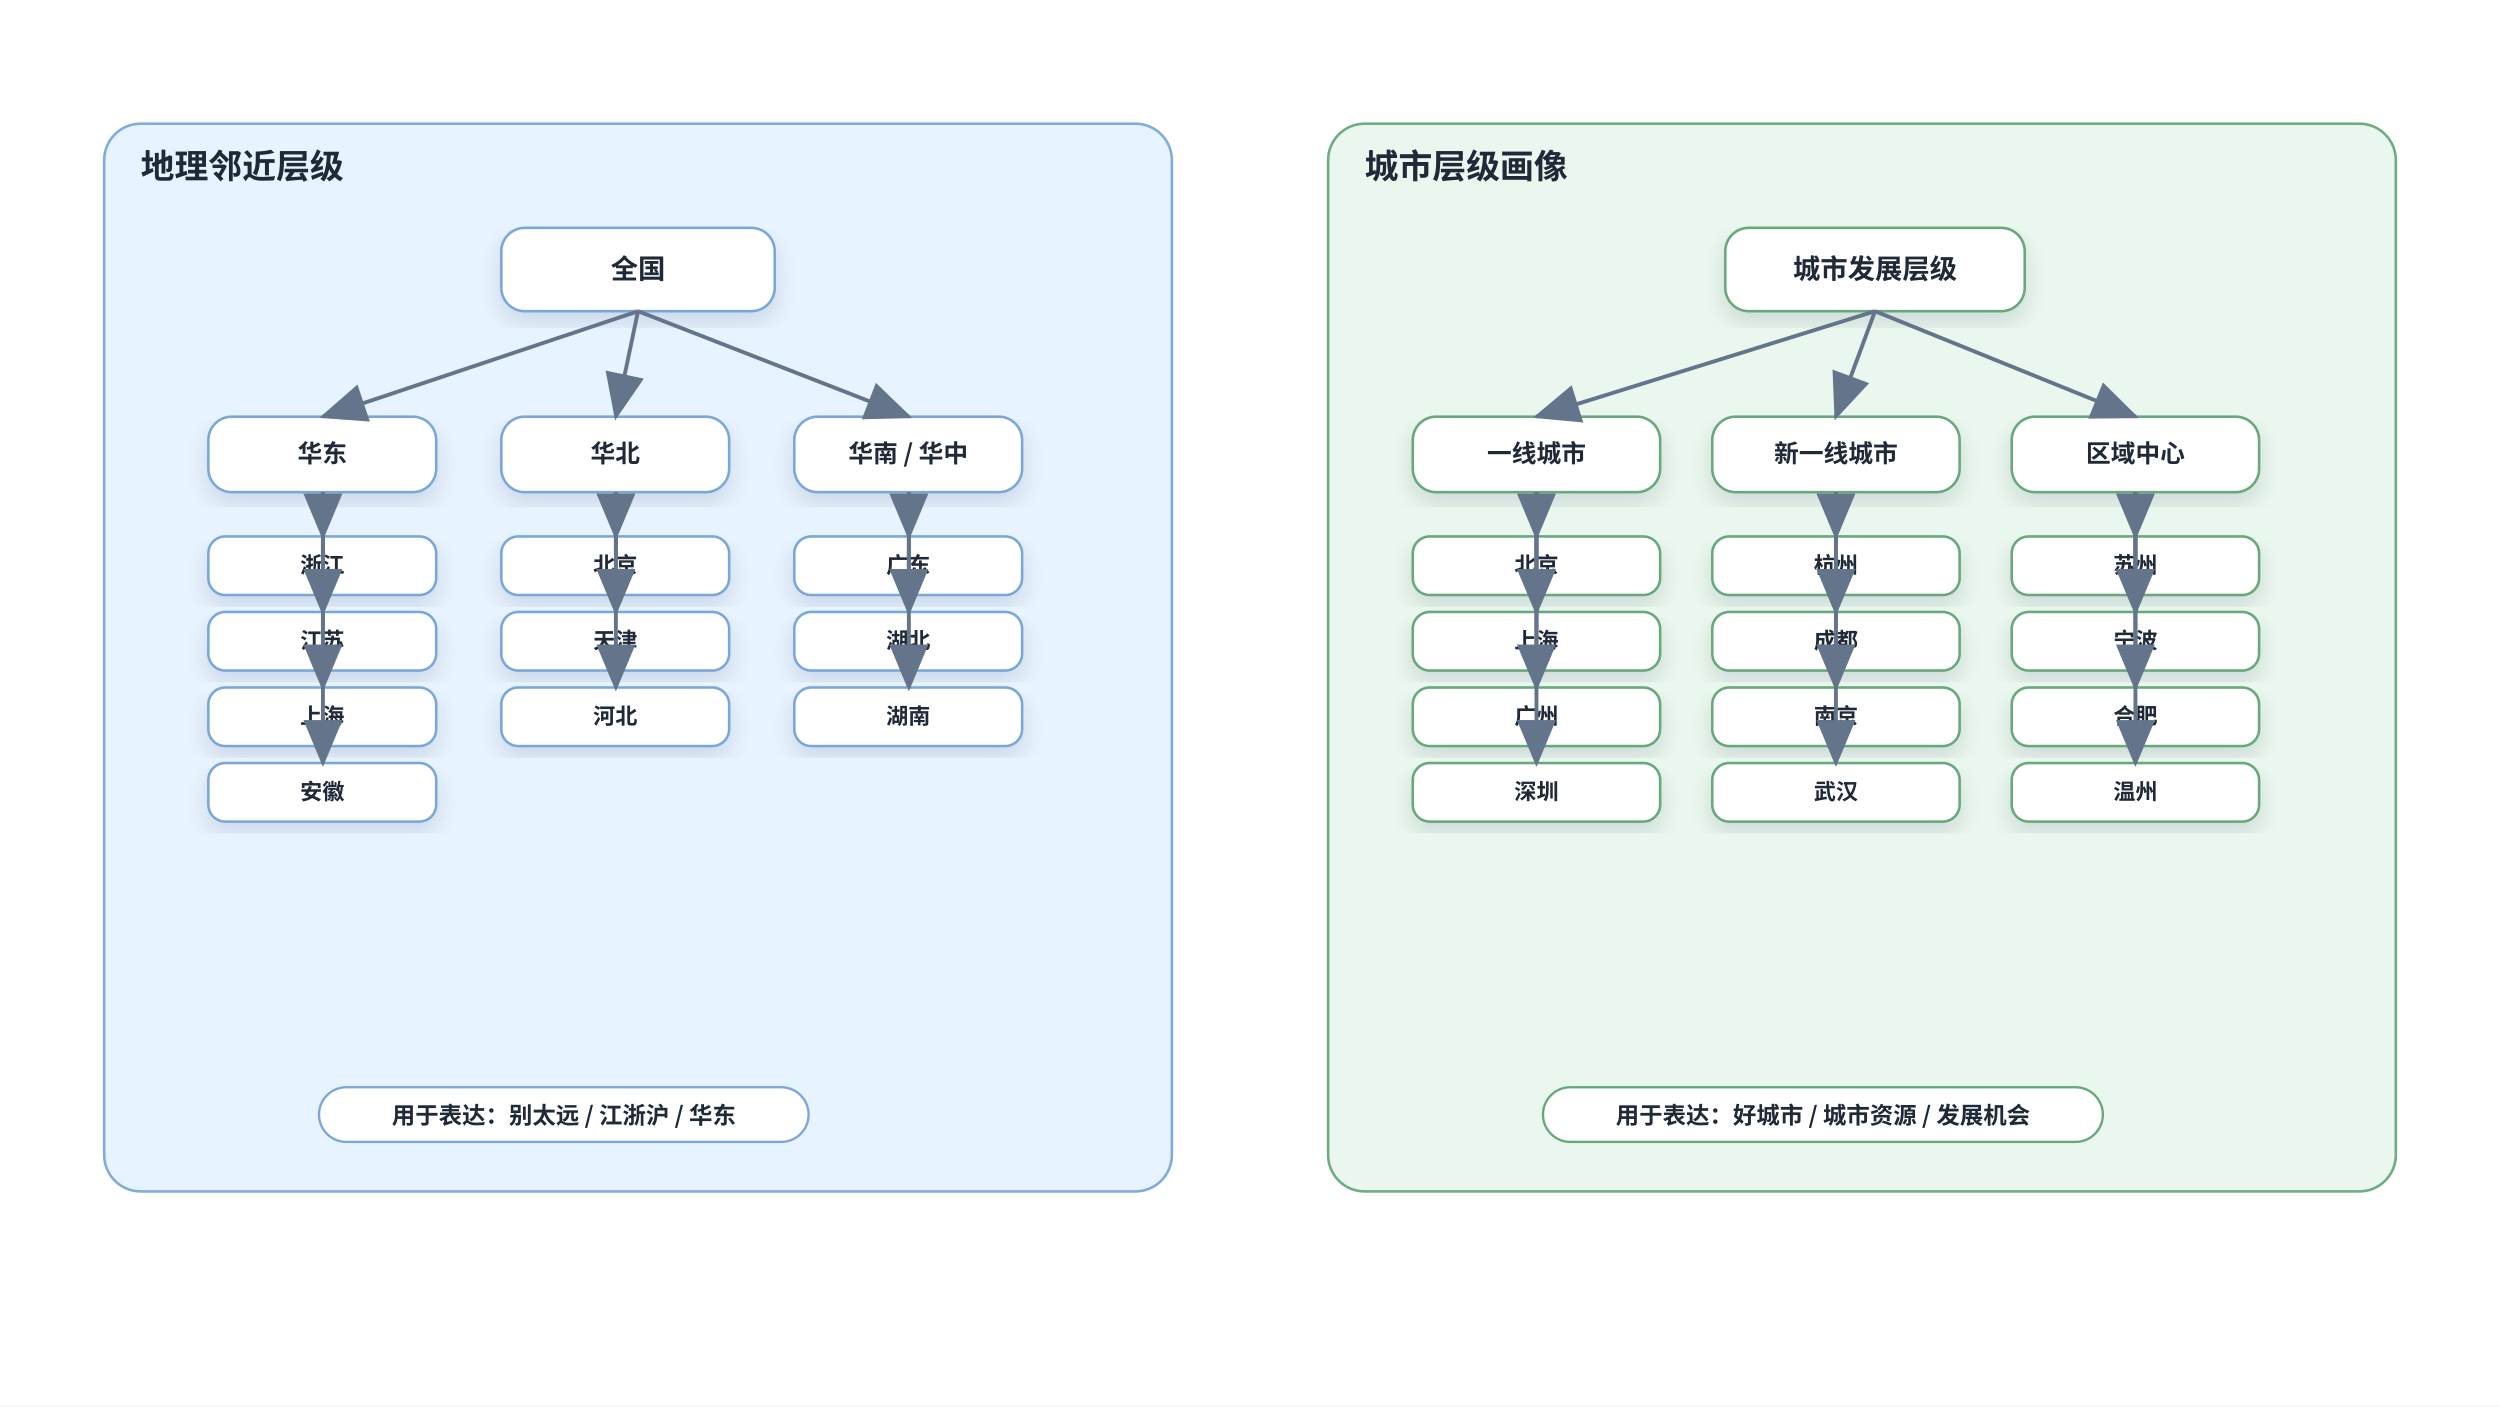
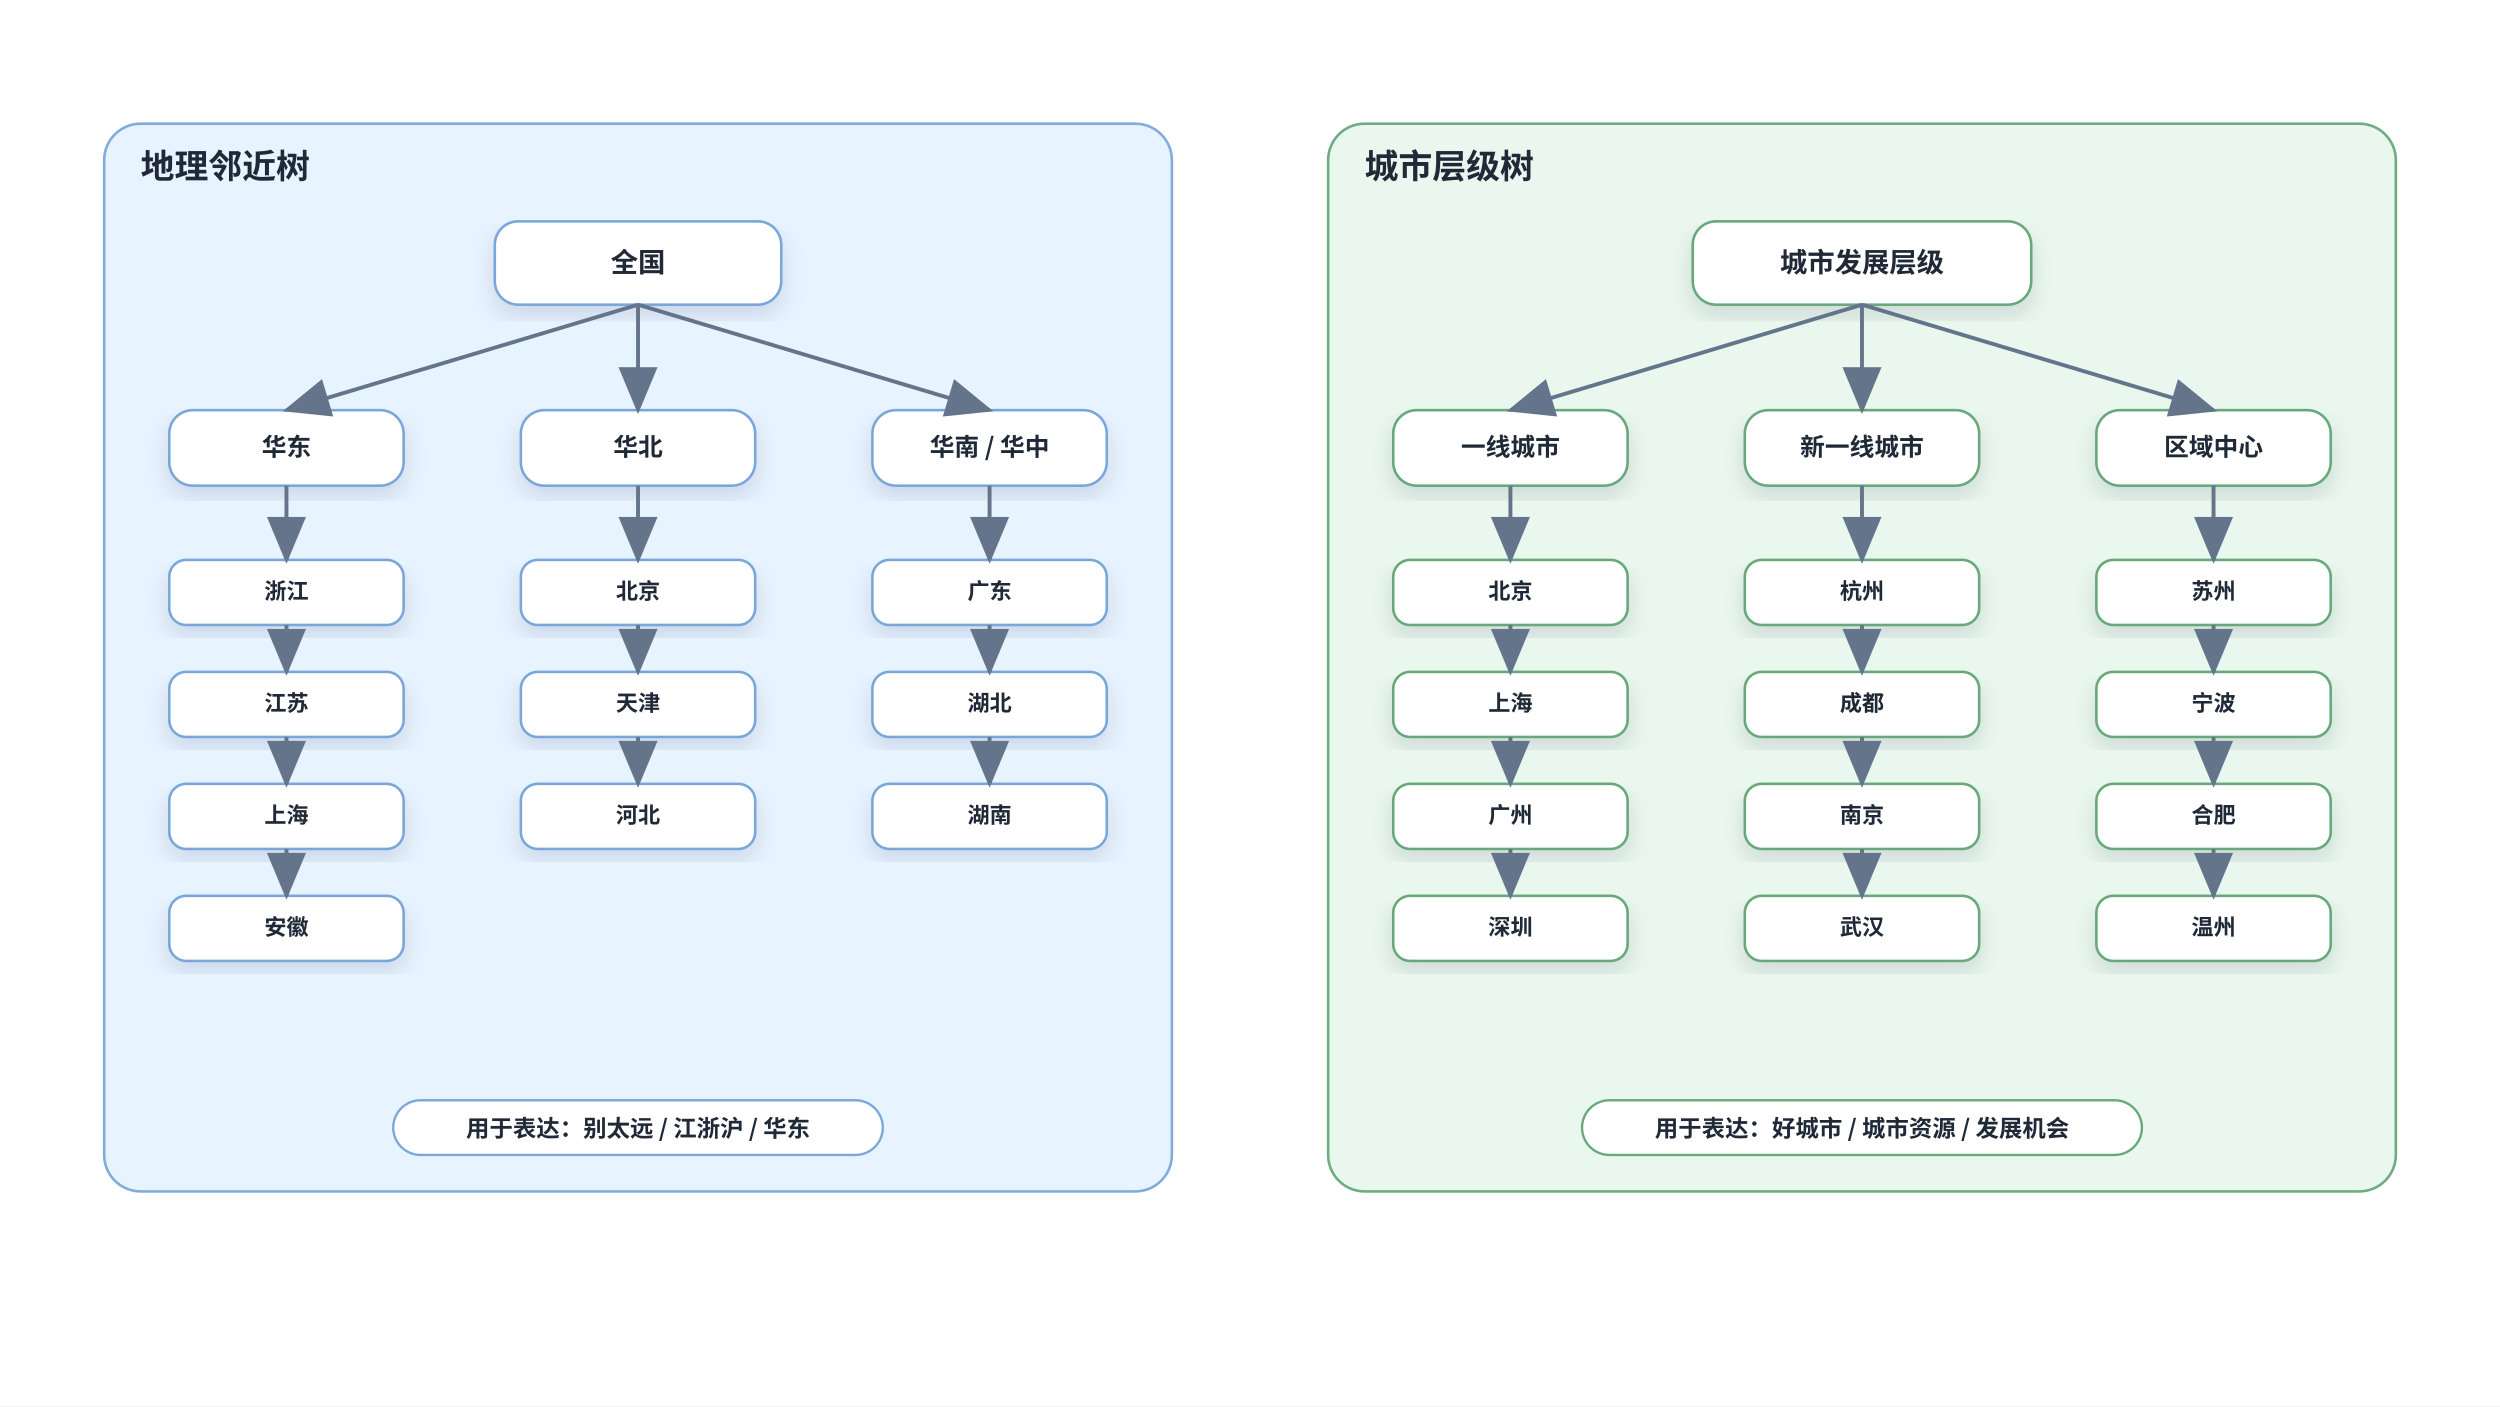
<svg xmlns="http://www.w3.org/2000/svg" width="1920" height="1080" viewBox="0 0 1920 1080">
  <rect width="100%" height="100%" fill="#ffffff" />
  <defs>
    <marker id="arrow" markerWidth="14" markerHeight="14" refX="11" refY="5" orient="auto" markerUnits="strokeWidth">
      <path d="M0,0 L12,5 L0,10 Z" fill="#64748b" />
    </marker>
    <filter id="shadow" x="-10%" y="-10%" width="120%" height="130%">
      <feDropShadow dx="0" dy="8" stdDeviation="8" flood-color="#0f172a" flood-opacity="0.12" />
    </filter>
  </defs>
  <style>
  text {
    font-family: Microsoft YaHei, Noto Sans CJK SC, SimHei, Arial, sans-serif;
    dominant-baseline: alphabetic;
  }
  .card {
    filter: url(#shadow);
  }
</style>
  <rect x="80" y="95" width="820" height="820" rx="28" fill="#e6f2ff" stroke="#7aa7d9" stroke-width="2" opacity="0.95" />
-   <text x="108" y="137" text-anchor="start" font-size="26" font-weight="700" fill="#1f2937">地理邻近层级</text>
-   <rect class="card" x="385" y="175" width="210" height="64" rx="18" fill="#ffffff" stroke="#7aa7d9" stroke-width="2" />
-   <text x="490.0" y="214" text-anchor="middle" font-size="21" font-weight="600" fill="#1f2937">全国</text>
-   <rect class="card" x="160" y="320" width="175" height="58" rx="18" fill="#ffffff" stroke="#7aa7d9" stroke-width="2" />
-   <text x="247.5" y="355" text-anchor="middle" font-size="19" font-weight="600" fill="#1f2937">华东</text>
-   <path d="M490,239 L248,320" fill="none" stroke="#64748b" stroke-width="3" marker-end="url(#arrow)" />
-   <rect class="card" x="160" y="412" width="175" height="45" rx="13" fill="#ffffff" stroke="#7aa7d9" stroke-width="2" />
-   <text x="247.5" y="440" text-anchor="middle" font-size="17" font-weight="600" fill="#1f2937">浙江</text>
-   <path d="M248,378 L248,412" fill="none" stroke="#64748b" stroke-width="3" marker-end="url(#arrow)" />
-   <rect class="card" x="160" y="470" width="175" height="45" rx="13" fill="#ffffff" stroke="#7aa7d9" stroke-width="2" />
-   <text x="247.5" y="498" text-anchor="middle" font-size="17" font-weight="600" fill="#1f2937">江苏</text>
-   <path d="M248,378 L248,470" fill="none" stroke="#64748b" stroke-width="3" marker-end="url(#arrow)" />
-   <rect class="card" x="160" y="528" width="175" height="45" rx="13" fill="#ffffff" stroke="#7aa7d9" stroke-width="2" />
-   <text x="247.5" y="556" text-anchor="middle" font-size="17" font-weight="600" fill="#1f2937">上海</text>
-   <path d="M248,378 L248,528" fill="none" stroke="#64748b" stroke-width="3" marker-end="url(#arrow)" />
-   <rect class="card" x="160" y="586" width="175" height="45" rx="13" fill="#ffffff" stroke="#7aa7d9" stroke-width="2" />
-   <text x="247.5" y="614" text-anchor="middle" font-size="17" font-weight="600" fill="#1f2937">安徽</text>
-   <path d="M248,378 L248,586" fill="none" stroke="#64748b" stroke-width="3" marker-end="url(#arrow)" />
-   <rect class="card" x="385" y="320" width="175" height="58" rx="18" fill="#ffffff" stroke="#7aa7d9" stroke-width="2" />
-   <text x="472.5" y="355" text-anchor="middle" font-size="19" font-weight="600" fill="#1f2937">华北</text>
-   <path d="M490,239 L473,320" fill="none" stroke="#64748b" stroke-width="3" marker-end="url(#arrow)" />
-   <rect class="card" x="385" y="412" width="175" height="45" rx="13" fill="#ffffff" stroke="#7aa7d9" stroke-width="2" />
-   <text x="472.5" y="440" text-anchor="middle" font-size="17" font-weight="600" fill="#1f2937">北京</text>
-   <path d="M473,378 L473,412" fill="none" stroke="#64748b" stroke-width="3" marker-end="url(#arrow)" />
-   <rect class="card" x="385" y="470" width="175" height="45" rx="13" fill="#ffffff" stroke="#7aa7d9" stroke-width="2" />
-   <text x="472.5" y="498" text-anchor="middle" font-size="17" font-weight="600" fill="#1f2937">天津</text>
-   <path d="M473,378 L473,470" fill="none" stroke="#64748b" stroke-width="3" marker-end="url(#arrow)" />
-   <rect class="card" x="385" y="528" width="175" height="45" rx="13" fill="#ffffff" stroke="#7aa7d9" stroke-width="2" />
-   <text x="472.5" y="556" text-anchor="middle" font-size="17" font-weight="600" fill="#1f2937">河北</text>
-   <path d="M473,378 L473,528" fill="none" stroke="#64748b" stroke-width="3" marker-end="url(#arrow)" />
-   <rect class="card" x="610" y="320" width="175" height="58" rx="18" fill="#ffffff" stroke="#7aa7d9" stroke-width="2" />
-   <text x="697.5" y="355" text-anchor="middle" font-size="19" font-weight="600" fill="#1f2937">华南 / 华中</text>
-   <path d="M490,239 L698,320" fill="none" stroke="#64748b" stroke-width="3" marker-end="url(#arrow)" />
-   <rect class="card" x="610" y="412" width="175" height="45" rx="13" fill="#ffffff" stroke="#7aa7d9" stroke-width="2" />
-   <text x="697.5" y="440" text-anchor="middle" font-size="17" font-weight="600" fill="#1f2937">广东</text>
-   <path d="M698,378 L698,412" fill="none" stroke="#64748b" stroke-width="3" marker-end="url(#arrow)" />
-   <rect class="card" x="610" y="470" width="175" height="45" rx="13" fill="#ffffff" stroke="#7aa7d9" stroke-width="2" />
-   <text x="697.5" y="498" text-anchor="middle" font-size="17" font-weight="600" fill="#1f2937">湖北</text>
-   <path d="M698,378 L698,470" fill="none" stroke="#64748b" stroke-width="3" marker-end="url(#arrow)" />
-   <rect class="card" x="610" y="528" width="175" height="45" rx="13" fill="#ffffff" stroke="#7aa7d9" stroke-width="2" />
-   <text x="697.5" y="556" text-anchor="middle" font-size="17" font-weight="600" fill="#1f2937">湖南</text>
-   <path d="M698,378 L698,528" fill="none" stroke="#64748b" stroke-width="3" marker-end="url(#arrow)" />
-   <rect x="245" y="835" width="376" height="42" rx="21" fill="#ffffff" stroke="#7aa7d9" stroke-width="1.8" />
-   <text x="433.0" y="863" text-anchor="middle" font-size="18" font-weight="700" fill="#1f2937">用于表达：别太远 / 江浙沪 / 华东</text>
+   <text x="108" y="137" text-anchor="start" font-size="26" font-weight="700" fill="#1f2937">地理邻近树</text>
+   <rect class="card" x="380" y="170" width="220" height="64" rx="18" fill="#ffffff" stroke="#7aa7d9" stroke-width="2" />
+   <text x="490.0" y="209" text-anchor="middle" font-size="21" font-weight="600" fill="#1f2937">全国</text>
+   <rect class="card" x="130" y="315" width="180" height="58" rx="18" fill="#ffffff" stroke="#7aa7d9" stroke-width="2" />
+   <text x="220.0" y="350" text-anchor="middle" font-size="19" font-weight="600" fill="#1f2937">华东</text>
+   <path d="M490,234 L220,315" fill="none" stroke="#64748b" stroke-width="3" marker-end="url(#arrow)" />
+   <rect class="card" x="130" y="430" width="180" height="50" rx="13" fill="#ffffff" stroke="#7aa7d9" stroke-width="2" />
+   <text x="220.0" y="460" text-anchor="middle" font-size="17" font-weight="600" fill="#1f2937">浙江</text>
+   <path d="M220,373 L220,430" fill="none" stroke="#64748b" stroke-width="3" marker-end="url(#arrow)" />
+   <rect class="card" x="130" y="516" width="180" height="50" rx="13" fill="#ffffff" stroke="#7aa7d9" stroke-width="2" />
+   <text x="220.0" y="546" text-anchor="middle" font-size="17" font-weight="600" fill="#1f2937">江苏</text>
+   <path d="M220,480 L220,516" fill="none" stroke="#64748b" stroke-width="3" marker-end="url(#arrow)" />
+   <rect class="card" x="130" y="602" width="180" height="50" rx="13" fill="#ffffff" stroke="#7aa7d9" stroke-width="2" />
+   <text x="220.0" y="632" text-anchor="middle" font-size="17" font-weight="600" fill="#1f2937">上海</text>
+   <path d="M220,566 L220,602" fill="none" stroke="#64748b" stroke-width="3" marker-end="url(#arrow)" />
+   <rect class="card" x="130" y="688" width="180" height="50" rx="13" fill="#ffffff" stroke="#7aa7d9" stroke-width="2" />
+   <text x="220.0" y="718" text-anchor="middle" font-size="17" font-weight="600" fill="#1f2937">安徽</text>
+   <path d="M220,652 L220,688" fill="none" stroke="#64748b" stroke-width="3" marker-end="url(#arrow)" />
+   <rect class="card" x="400" y="315" width="180" height="58" rx="18" fill="#ffffff" stroke="#7aa7d9" stroke-width="2" />
+   <text x="490.0" y="350" text-anchor="middle" font-size="19" font-weight="600" fill="#1f2937">华北</text>
+   <path d="M490,234 L490,315" fill="none" stroke="#64748b" stroke-width="3" marker-end="url(#arrow)" />
+   <rect class="card" x="400" y="430" width="180" height="50" rx="13" fill="#ffffff" stroke="#7aa7d9" stroke-width="2" />
+   <text x="490.0" y="460" text-anchor="middle" font-size="17" font-weight="600" fill="#1f2937">北京</text>
+   <path d="M490,373 L490,430" fill="none" stroke="#64748b" stroke-width="3" marker-end="url(#arrow)" />
+   <rect class="card" x="400" y="516" width="180" height="50" rx="13" fill="#ffffff" stroke="#7aa7d9" stroke-width="2" />
+   <text x="490.0" y="546" text-anchor="middle" font-size="17" font-weight="600" fill="#1f2937">天津</text>
+   <path d="M490,480 L490,516" fill="none" stroke="#64748b" stroke-width="3" marker-end="url(#arrow)" />
+   <rect class="card" x="400" y="602" width="180" height="50" rx="13" fill="#ffffff" stroke="#7aa7d9" stroke-width="2" />
+   <text x="490.0" y="632" text-anchor="middle" font-size="17" font-weight="600" fill="#1f2937">河北</text>
+   <path d="M490,566 L490,602" fill="none" stroke="#64748b" stroke-width="3" marker-end="url(#arrow)" />
+   <rect class="card" x="670" y="315" width="180" height="58" rx="18" fill="#ffffff" stroke="#7aa7d9" stroke-width="2" />
+   <text x="760.0" y="350" text-anchor="middle" font-size="19" font-weight="600" fill="#1f2937">华南 / 华中</text>
+   <path d="M490,234 L760,315" fill="none" stroke="#64748b" stroke-width="3" marker-end="url(#arrow)" />
+   <rect class="card" x="670" y="430" width="180" height="50" rx="13" fill="#ffffff" stroke="#7aa7d9" stroke-width="2" />
+   <text x="760.0" y="460" text-anchor="middle" font-size="17" font-weight="600" fill="#1f2937">广东</text>
+   <path d="M760,373 L760,430" fill="none" stroke="#64748b" stroke-width="3" marker-end="url(#arrow)" />
+   <rect class="card" x="670" y="516" width="180" height="50" rx="13" fill="#ffffff" stroke="#7aa7d9" stroke-width="2" />
+   <text x="760.0" y="546" text-anchor="middle" font-size="17" font-weight="600" fill="#1f2937">湖北</text>
+   <path d="M760,480 L760,516" fill="none" stroke="#64748b" stroke-width="3" marker-end="url(#arrow)" />
+   <rect class="card" x="670" y="602" width="180" height="50" rx="13" fill="#ffffff" stroke="#7aa7d9" stroke-width="2" />
+   <text x="760.0" y="632" text-anchor="middle" font-size="17" font-weight="600" fill="#1f2937">湖南</text>
+   <path d="M760,566 L760,602" fill="none" stroke="#64748b" stroke-width="3" marker-end="url(#arrow)" />
+   <rect x="302" y="845" width="376" height="42" rx="21" fill="#ffffff" stroke="#7aa7d9" stroke-width="1.8" />
+   <text x="490.0" y="873" text-anchor="middle" font-size="18" font-weight="700" fill="#1f2937">用于表达：别太远 / 江浙沪 / 华东</text>
  <rect x="1020" y="95" width="820" height="820" rx="28" fill="#e8f7ed" stroke="#67a87b" stroke-width="2" opacity="0.95" />
-   <text x="1048" y="137" text-anchor="start" font-size="26" font-weight="700" fill="#1f2937">城市层级画像</text>
-   <rect class="card" x="1325" y="175" width="230" height="64" rx="18" fill="#ffffff" stroke="#67a87b" stroke-width="2" />
-   <text x="1440.0" y="214" text-anchor="middle" font-size="21" font-weight="600" fill="#1f2937">城市发展层级</text>
-   <rect class="card" x="1085" y="320" width="190" height="58" rx="18" fill="#ffffff" stroke="#67a87b" stroke-width="2" />
-   <text x="1180.0" y="355" text-anchor="middle" font-size="19" font-weight="600" fill="#1f2937">一线城市</text>
-   <path d="M1440,239 L1180,320" fill="none" stroke="#64748b" stroke-width="3" marker-end="url(#arrow)" />
-   <rect class="card" x="1085" y="412" width="190" height="45" rx="13" fill="#ffffff" stroke="#67a87b" stroke-width="2" />
-   <text x="1180.0" y="440" text-anchor="middle" font-size="17" font-weight="600" fill="#1f2937">北京</text>
-   <path d="M1180,378 L1180,412" fill="none" stroke="#64748b" stroke-width="3" marker-end="url(#arrow)" />
-   <rect class="card" x="1085" y="470" width="190" height="45" rx="13" fill="#ffffff" stroke="#67a87b" stroke-width="2" />
-   <text x="1180.0" y="498" text-anchor="middle" font-size="17" font-weight="600" fill="#1f2937">上海</text>
-   <path d="M1180,378 L1180,470" fill="none" stroke="#64748b" stroke-width="3" marker-end="url(#arrow)" />
-   <rect class="card" x="1085" y="528" width="190" height="45" rx="13" fill="#ffffff" stroke="#67a87b" stroke-width="2" />
-   <text x="1180.0" y="556" text-anchor="middle" font-size="17" font-weight="600" fill="#1f2937">广州</text>
-   <path d="M1180,378 L1180,528" fill="none" stroke="#64748b" stroke-width="3" marker-end="url(#arrow)" />
-   <rect class="card" x="1085" y="586" width="190" height="45" rx="13" fill="#ffffff" stroke="#67a87b" stroke-width="2" />
-   <text x="1180.0" y="614" text-anchor="middle" font-size="17" font-weight="600" fill="#1f2937">深圳</text>
-   <path d="M1180,378 L1180,586" fill="none" stroke="#64748b" stroke-width="3" marker-end="url(#arrow)" />
-   <rect class="card" x="1315" y="320" width="190" height="58" rx="18" fill="#ffffff" stroke="#67a87b" stroke-width="2" />
-   <text x="1410.0" y="355" text-anchor="middle" font-size="19" font-weight="600" fill="#1f2937">新一线城市</text>
-   <path d="M1440,239 L1410,320" fill="none" stroke="#64748b" stroke-width="3" marker-end="url(#arrow)" />
-   <rect class="card" x="1315" y="412" width="190" height="45" rx="13" fill="#ffffff" stroke="#67a87b" stroke-width="2" />
-   <text x="1410.0" y="440" text-anchor="middle" font-size="17" font-weight="600" fill="#1f2937">杭州</text>
-   <path d="M1410,378 L1410,412" fill="none" stroke="#64748b" stroke-width="3" marker-end="url(#arrow)" />
-   <rect class="card" x="1315" y="470" width="190" height="45" rx="13" fill="#ffffff" stroke="#67a87b" stroke-width="2" />
-   <text x="1410.0" y="498" text-anchor="middle" font-size="17" font-weight="600" fill="#1f2937">成都</text>
-   <path d="M1410,378 L1410,470" fill="none" stroke="#64748b" stroke-width="3" marker-end="url(#arrow)" />
-   <rect class="card" x="1315" y="528" width="190" height="45" rx="13" fill="#ffffff" stroke="#67a87b" stroke-width="2" />
-   <text x="1410.0" y="556" text-anchor="middle" font-size="17" font-weight="600" fill="#1f2937">南京</text>
-   <path d="M1410,378 L1410,528" fill="none" stroke="#64748b" stroke-width="3" marker-end="url(#arrow)" />
-   <rect class="card" x="1315" y="586" width="190" height="45" rx="13" fill="#ffffff" stroke="#67a87b" stroke-width="2" />
-   <text x="1410.0" y="614" text-anchor="middle" font-size="17" font-weight="600" fill="#1f2937">武汉</text>
-   <path d="M1410,378 L1410,586" fill="none" stroke="#64748b" stroke-width="3" marker-end="url(#arrow)" />
-   <rect class="card" x="1545" y="320" width="190" height="58" rx="18" fill="#ffffff" stroke="#67a87b" stroke-width="2" />
-   <text x="1640.0" y="355" text-anchor="middle" font-size="19" font-weight="600" fill="#1f2937">区域中心</text>
-   <path d="M1440,239 L1640,320" fill="none" stroke="#64748b" stroke-width="3" marker-end="url(#arrow)" />
-   <rect class="card" x="1545" y="412" width="190" height="45" rx="13" fill="#ffffff" stroke="#67a87b" stroke-width="2" />
-   <text x="1640.0" y="440" text-anchor="middle" font-size="17" font-weight="600" fill="#1f2937">苏州</text>
-   <path d="M1640,378 L1640,412" fill="none" stroke="#64748b" stroke-width="3" marker-end="url(#arrow)" />
-   <rect class="card" x="1545" y="470" width="190" height="45" rx="13" fill="#ffffff" stroke="#67a87b" stroke-width="2" />
-   <text x="1640.0" y="498" text-anchor="middle" font-size="17" font-weight="600" fill="#1f2937">宁波</text>
-   <path d="M1640,378 L1640,470" fill="none" stroke="#64748b" stroke-width="3" marker-end="url(#arrow)" />
-   <rect class="card" x="1545" y="528" width="190" height="45" rx="13" fill="#ffffff" stroke="#67a87b" stroke-width="2" />
-   <text x="1640.0" y="556" text-anchor="middle" font-size="17" font-weight="600" fill="#1f2937">合肥</text>
-   <path d="M1640,378 L1640,528" fill="none" stroke="#64748b" stroke-width="3" marker-end="url(#arrow)" />
-   <rect class="card" x="1545" y="586" width="190" height="45" rx="13" fill="#ffffff" stroke="#67a87b" stroke-width="2" />
-   <text x="1640.0" y="614" text-anchor="middle" font-size="17" font-weight="600" fill="#1f2937">温州</text>
-   <path d="M1640,378 L1640,586" fill="none" stroke="#64748b" stroke-width="3" marker-end="url(#arrow)" />
-   <rect x="1185" y="835" width="430" height="42" rx="21" fill="#ffffff" stroke="#67a87b" stroke-width="1.8" />
-   <text x="1400.0" y="863" text-anchor="middle" font-size="18" font-weight="700" fill="#1f2937">用于表达：好城市 / 城市资源 / 发展机会</text>
+   <text x="1048" y="137" text-anchor="start" font-size="26" font-weight="700" fill="#1f2937">城市层级树</text>
+   <rect class="card" x="1300" y="170" width="260" height="64" rx="18" fill="#ffffff" stroke="#67a87b" stroke-width="2" />
+   <text x="1430.0" y="209" text-anchor="middle" font-size="21" font-weight="600" fill="#1f2937">城市发展层级</text>
+   <rect class="card" x="1070" y="315" width="180" height="58" rx="18" fill="#ffffff" stroke="#67a87b" stroke-width="2" />
+   <text x="1160.0" y="350" text-anchor="middle" font-size="19" font-weight="600" fill="#1f2937">一线城市</text>
+   <path d="M1430,234 L1160,315" fill="none" stroke="#64748b" stroke-width="3" marker-end="url(#arrow)" />
+   <rect class="card" x="1070" y="430" width="180" height="50" rx="13" fill="#ffffff" stroke="#67a87b" stroke-width="2" />
+   <text x="1160.0" y="460" text-anchor="middle" font-size="17" font-weight="600" fill="#1f2937">北京</text>
+   <path d="M1160,373 L1160,430" fill="none" stroke="#64748b" stroke-width="3" marker-end="url(#arrow)" />
+   <rect class="card" x="1070" y="516" width="180" height="50" rx="13" fill="#ffffff" stroke="#67a87b" stroke-width="2" />
+   <text x="1160.0" y="546" text-anchor="middle" font-size="17" font-weight="600" fill="#1f2937">上海</text>
+   <path d="M1160,480 L1160,516" fill="none" stroke="#64748b" stroke-width="3" marker-end="url(#arrow)" />
+   <rect class="card" x="1070" y="602" width="180" height="50" rx="13" fill="#ffffff" stroke="#67a87b" stroke-width="2" />
+   <text x="1160.0" y="632" text-anchor="middle" font-size="17" font-weight="600" fill="#1f2937">广州</text>
+   <path d="M1160,566 L1160,602" fill="none" stroke="#64748b" stroke-width="3" marker-end="url(#arrow)" />
+   <rect class="card" x="1070" y="688" width="180" height="50" rx="13" fill="#ffffff" stroke="#67a87b" stroke-width="2" />
+   <text x="1160.0" y="718" text-anchor="middle" font-size="17" font-weight="600" fill="#1f2937">深圳</text>
+   <path d="M1160,652 L1160,688" fill="none" stroke="#64748b" stroke-width="3" marker-end="url(#arrow)" />
+   <rect class="card" x="1340" y="315" width="180" height="58" rx="18" fill="#ffffff" stroke="#67a87b" stroke-width="2" />
+   <text x="1430.0" y="350" text-anchor="middle" font-size="19" font-weight="600" fill="#1f2937">新一线城市</text>
+   <path d="M1430,234 L1430,315" fill="none" stroke="#64748b" stroke-width="3" marker-end="url(#arrow)" />
+   <rect class="card" x="1340" y="430" width="180" height="50" rx="13" fill="#ffffff" stroke="#67a87b" stroke-width="2" />
+   <text x="1430.0" y="460" text-anchor="middle" font-size="17" font-weight="600" fill="#1f2937">杭州</text>
+   <path d="M1430,373 L1430,430" fill="none" stroke="#64748b" stroke-width="3" marker-end="url(#arrow)" />
+   <rect class="card" x="1340" y="516" width="180" height="50" rx="13" fill="#ffffff" stroke="#67a87b" stroke-width="2" />
+   <text x="1430.0" y="546" text-anchor="middle" font-size="17" font-weight="600" fill="#1f2937">成都</text>
+   <path d="M1430,480 L1430,516" fill="none" stroke="#64748b" stroke-width="3" marker-end="url(#arrow)" />
+   <rect class="card" x="1340" y="602" width="180" height="50" rx="13" fill="#ffffff" stroke="#67a87b" stroke-width="2" />
+   <text x="1430.0" y="632" text-anchor="middle" font-size="17" font-weight="600" fill="#1f2937">南京</text>
+   <path d="M1430,566 L1430,602" fill="none" stroke="#64748b" stroke-width="3" marker-end="url(#arrow)" />
+   <rect class="card" x="1340" y="688" width="180" height="50" rx="13" fill="#ffffff" stroke="#67a87b" stroke-width="2" />
+   <text x="1430.0" y="718" text-anchor="middle" font-size="17" font-weight="600" fill="#1f2937">武汉</text>
+   <path d="M1430,652 L1430,688" fill="none" stroke="#64748b" stroke-width="3" marker-end="url(#arrow)" />
+   <rect class="card" x="1610" y="315" width="180" height="58" rx="18" fill="#ffffff" stroke="#67a87b" stroke-width="2" />
+   <text x="1700.0" y="350" text-anchor="middle" font-size="19" font-weight="600" fill="#1f2937">区域中心</text>
+   <path d="M1430,234 L1700,315" fill="none" stroke="#64748b" stroke-width="3" marker-end="url(#arrow)" />
+   <rect class="card" x="1610" y="430" width="180" height="50" rx="13" fill="#ffffff" stroke="#67a87b" stroke-width="2" />
+   <text x="1700.0" y="460" text-anchor="middle" font-size="17" font-weight="600" fill="#1f2937">苏州</text>
+   <path d="M1700,373 L1700,430" fill="none" stroke="#64748b" stroke-width="3" marker-end="url(#arrow)" />
+   <rect class="card" x="1610" y="516" width="180" height="50" rx="13" fill="#ffffff" stroke="#67a87b" stroke-width="2" />
+   <text x="1700.0" y="546" text-anchor="middle" font-size="17" font-weight="600" fill="#1f2937">宁波</text>
+   <path d="M1700,480 L1700,516" fill="none" stroke="#64748b" stroke-width="3" marker-end="url(#arrow)" />
+   <rect class="card" x="1610" y="602" width="180" height="50" rx="13" fill="#ffffff" stroke="#67a87b" stroke-width="2" />
+   <text x="1700.0" y="632" text-anchor="middle" font-size="17" font-weight="600" fill="#1f2937">合肥</text>
+   <path d="M1700,566 L1700,602" fill="none" stroke="#64748b" stroke-width="3" marker-end="url(#arrow)" />
+   <rect class="card" x="1610" y="688" width="180" height="50" rx="13" fill="#ffffff" stroke="#67a87b" stroke-width="2" />
+   <text x="1700.0" y="718" text-anchor="middle" font-size="17" font-weight="600" fill="#1f2937">温州</text>
+   <path d="M1700,652 L1700,688" fill="none" stroke="#64748b" stroke-width="3" marker-end="url(#arrow)" />
+   <rect x="1215" y="845" width="430" height="42" rx="21" fill="#ffffff" stroke="#67a87b" stroke-width="1.8" />
+   <text x="1430.0" y="873" text-anchor="middle" font-size="18" font-weight="700" fill="#1f2937">用于表达：好城市 / 城市资源 / 发展机会</text>
</svg>
